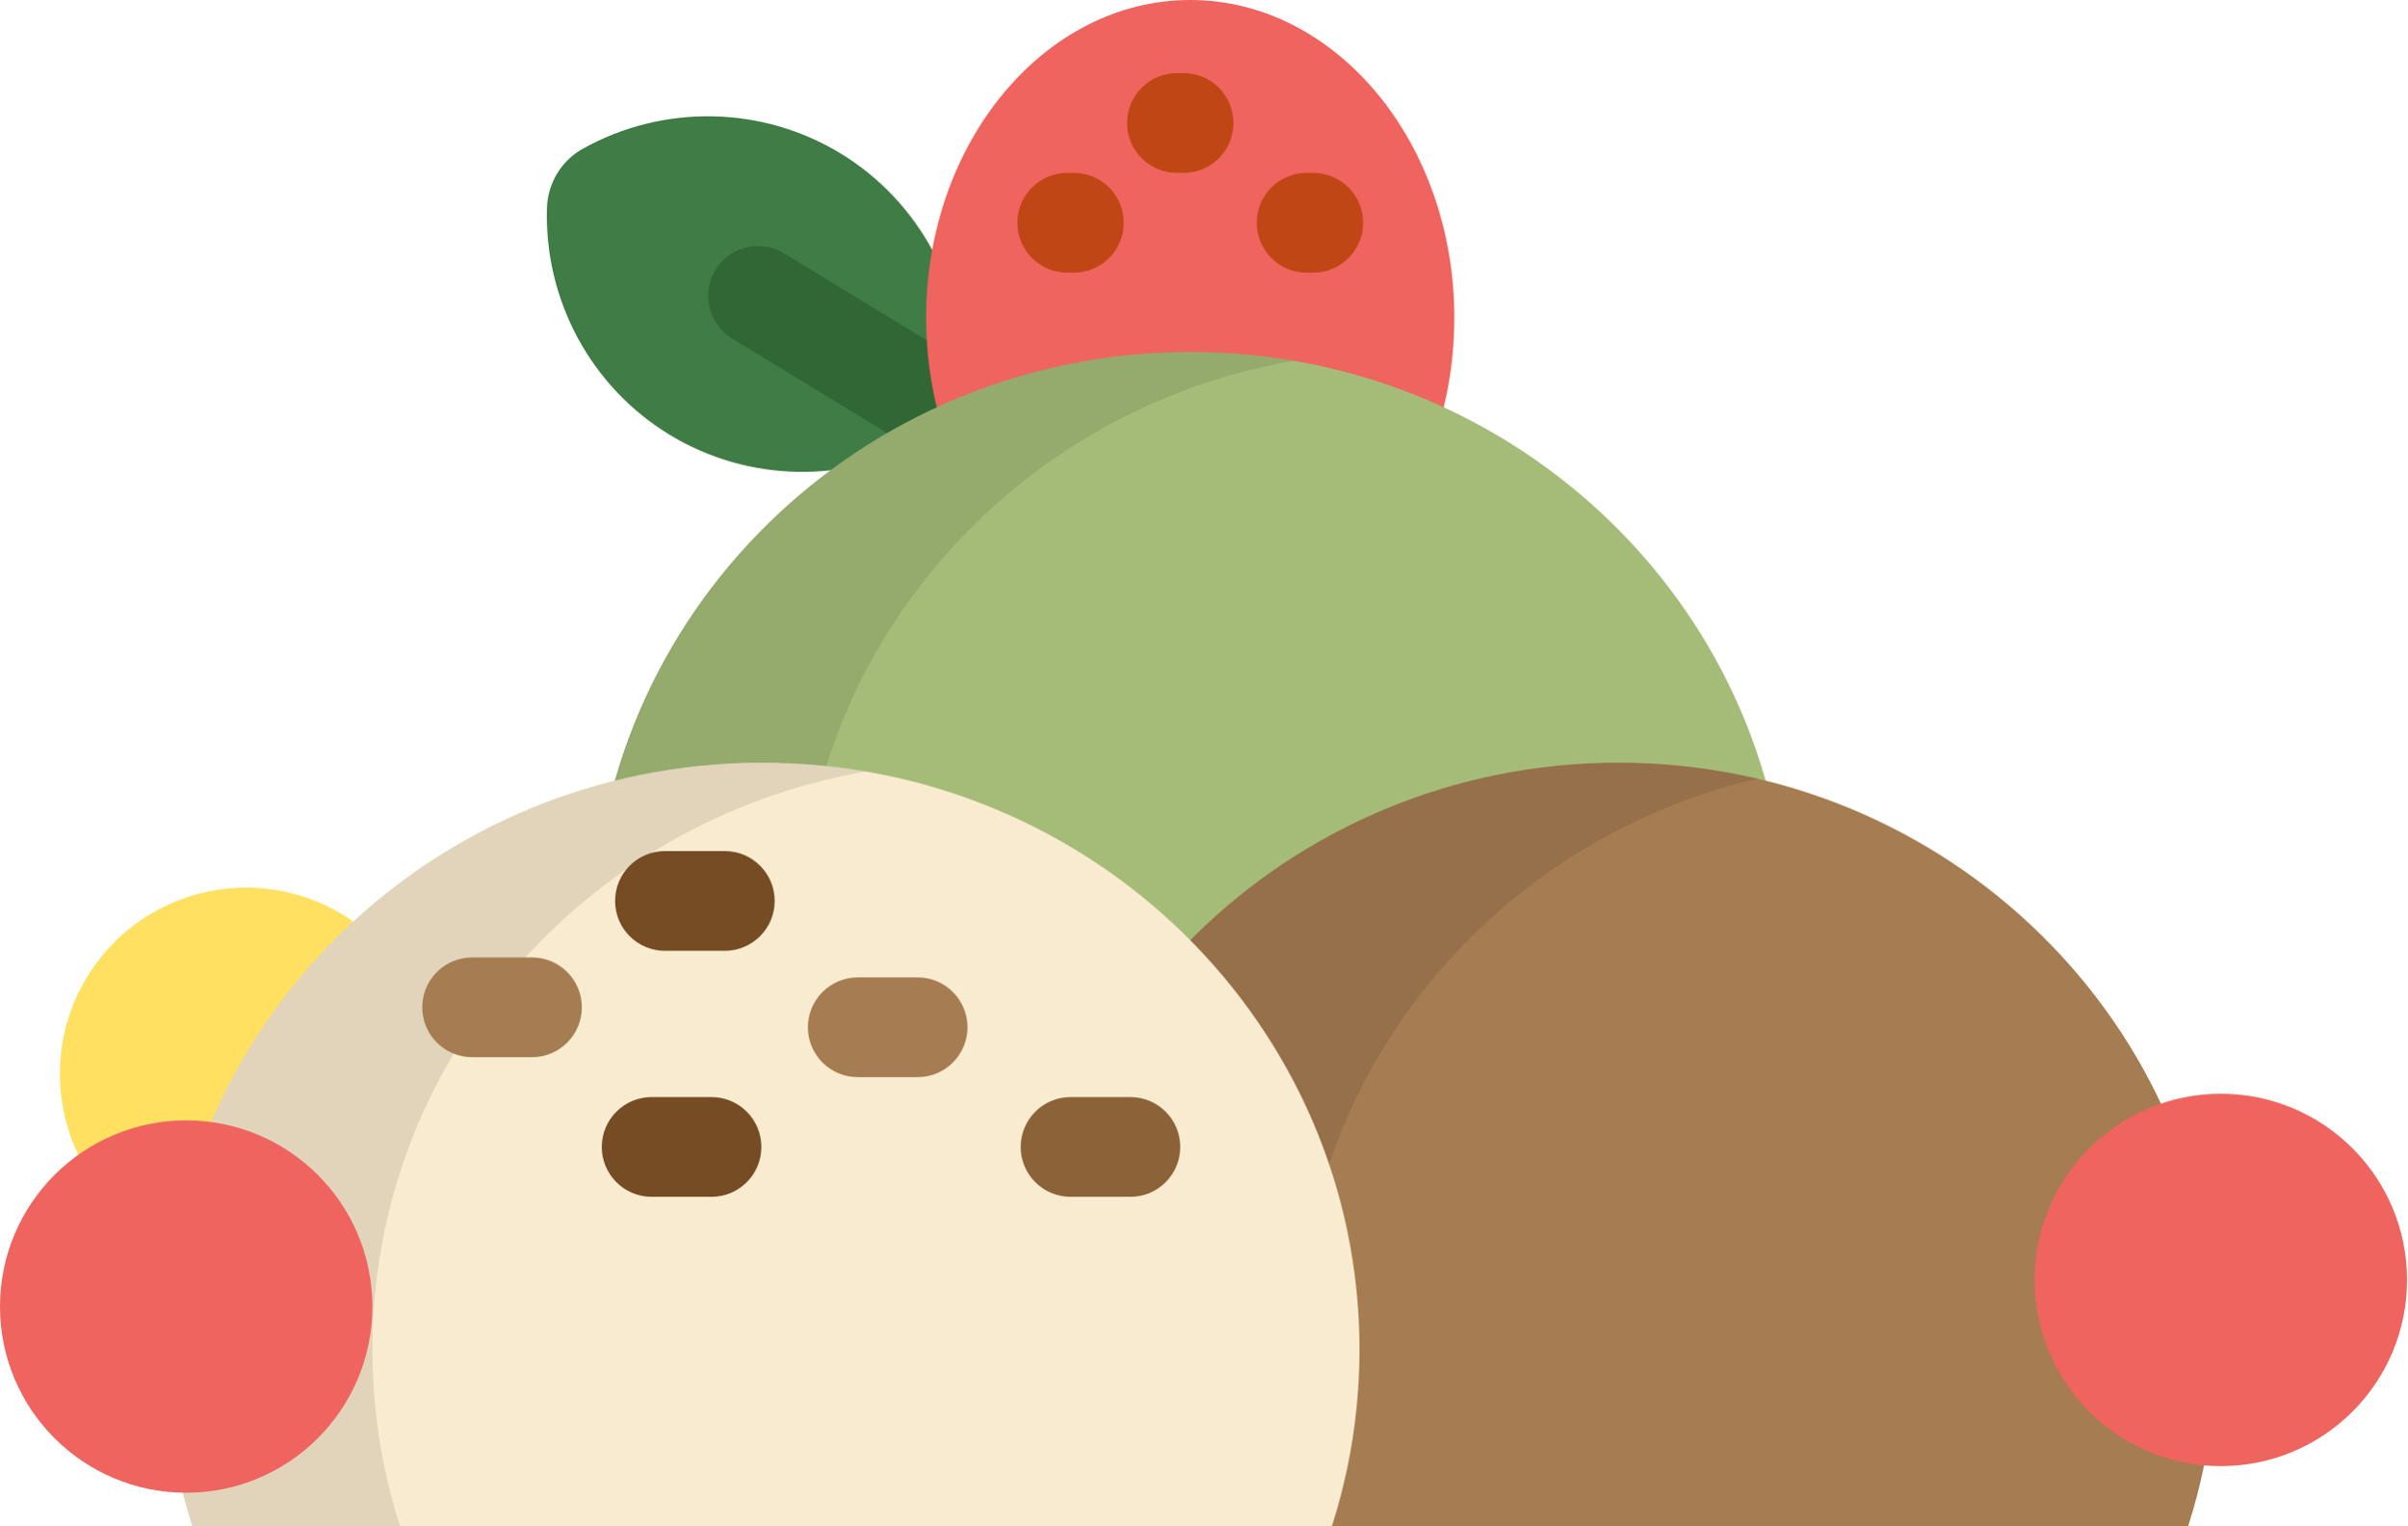
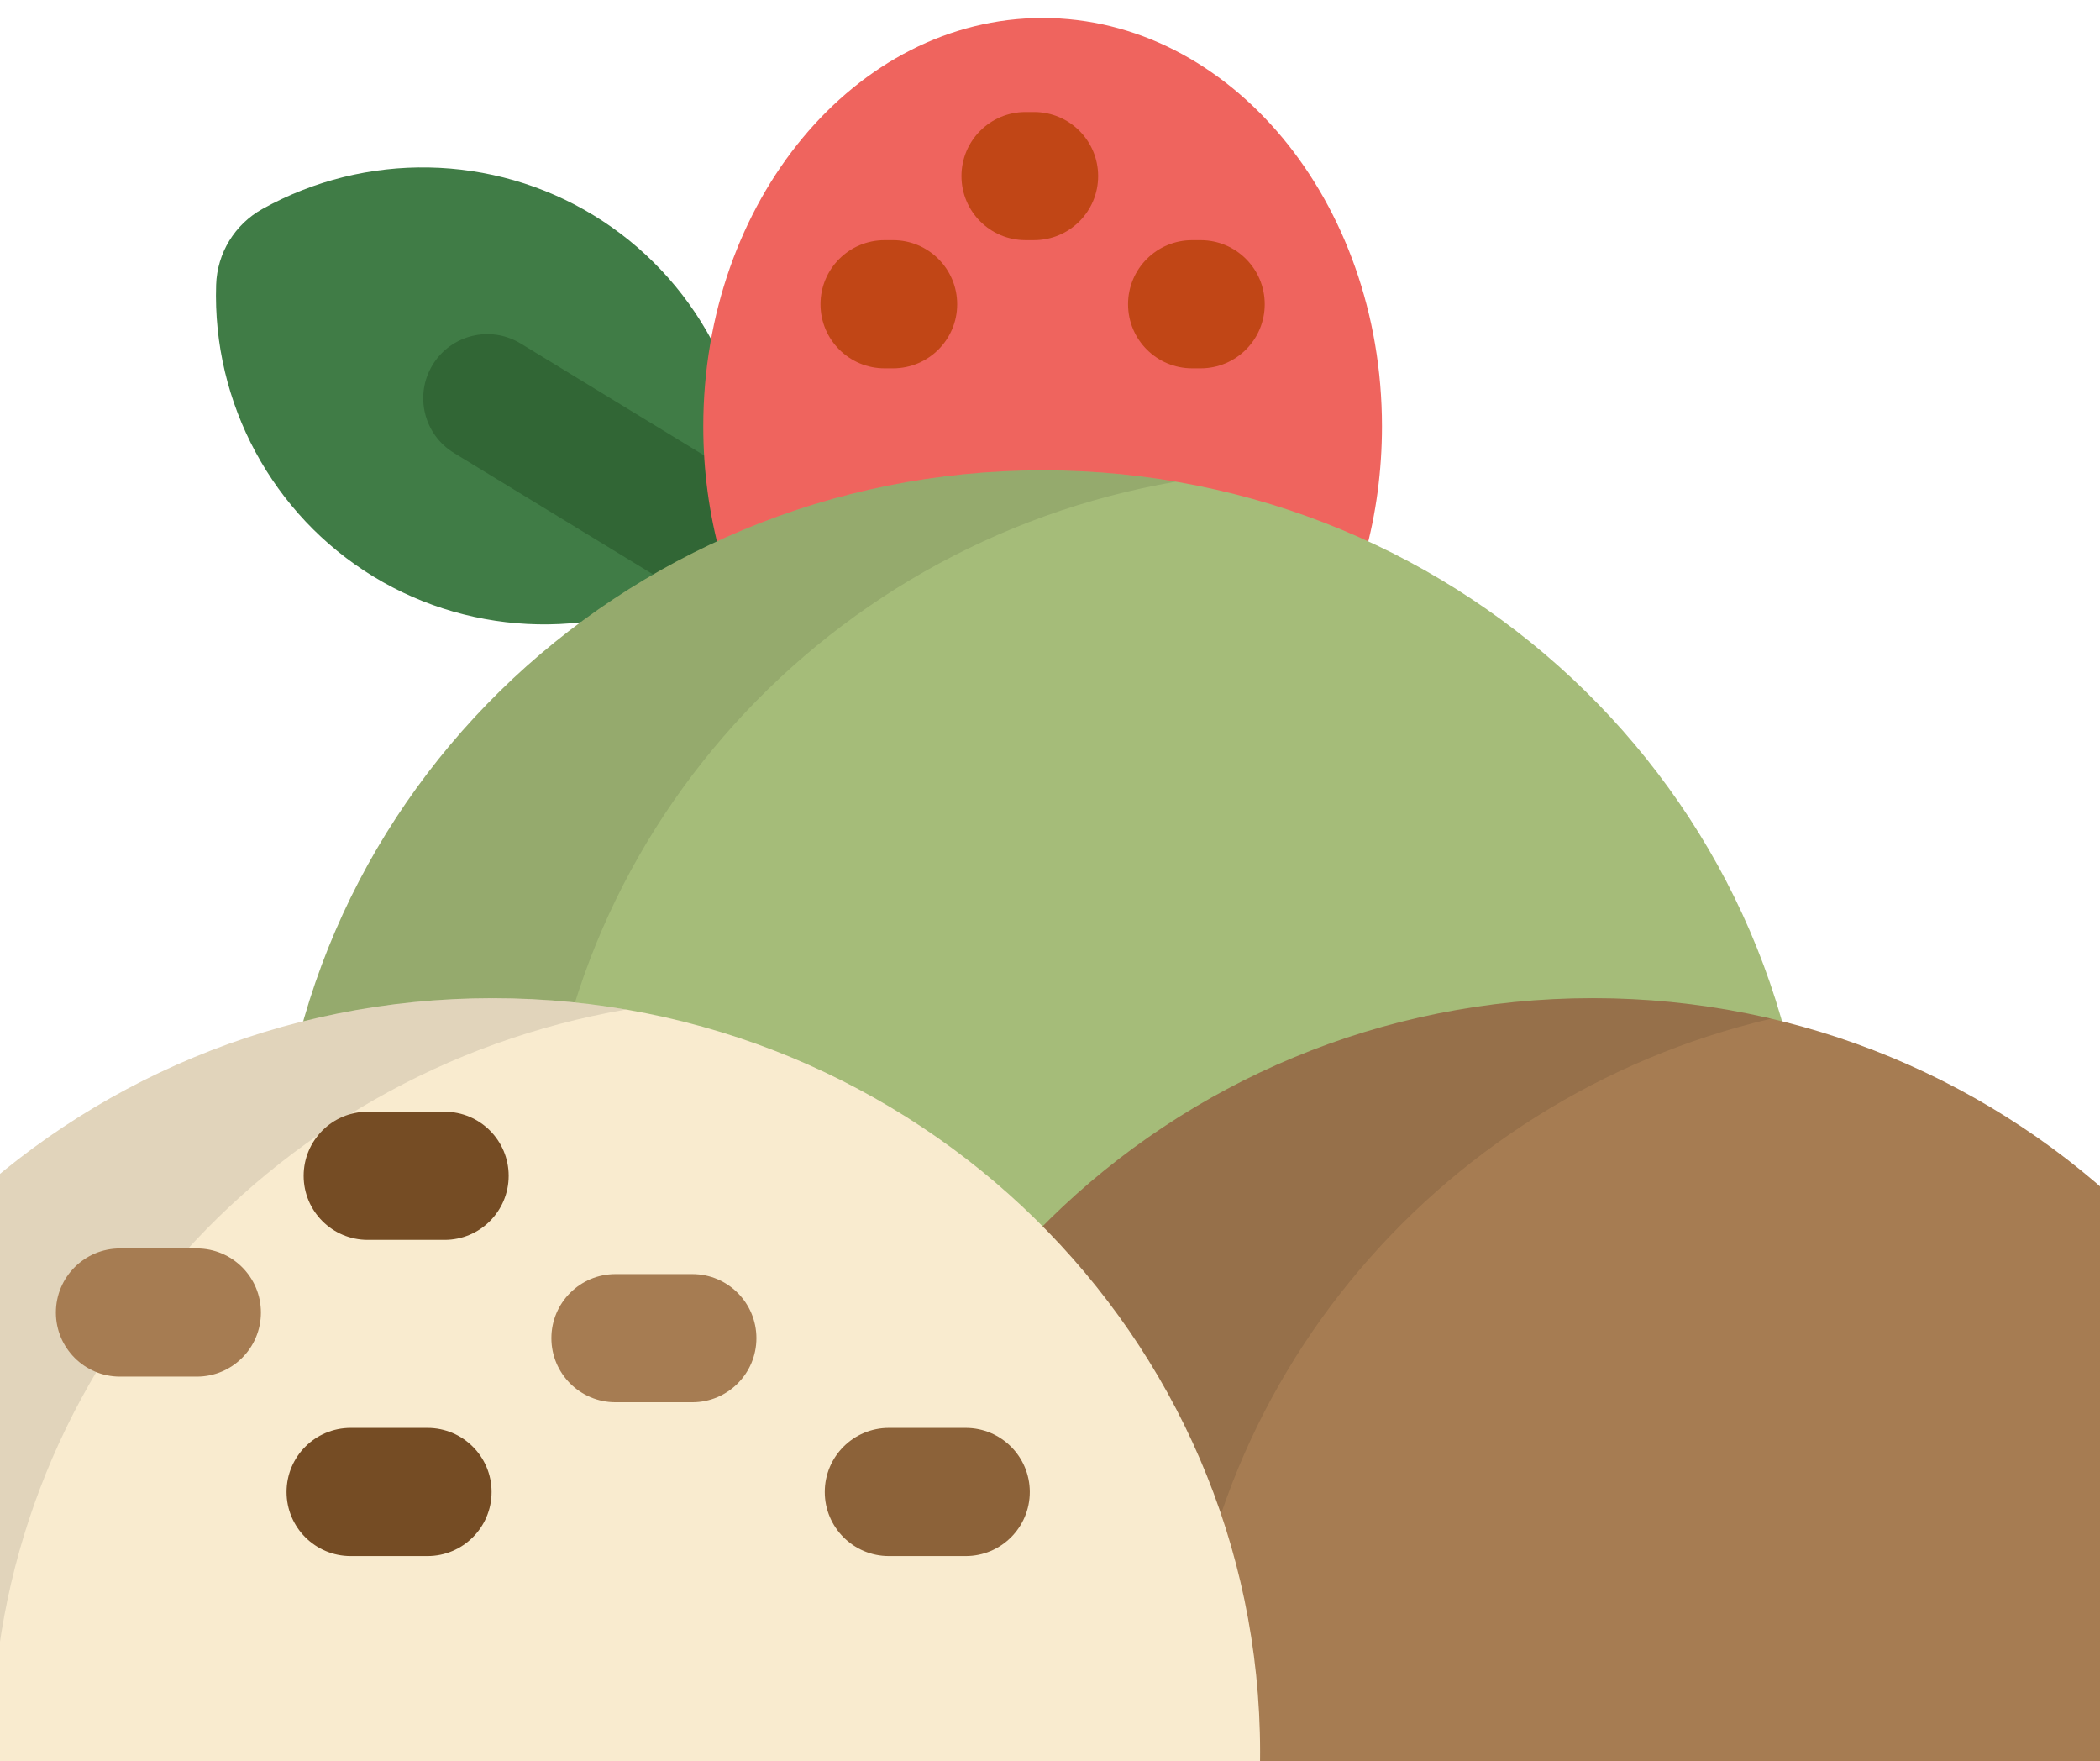
- <svg xmlns="http://www.w3.org/2000/svg" width="161.311mm" height="102.229mm" viewBox="0 0 161.311 102.229" version="1.1" id="svg1" xml:space="preserve">
+ <svg xmlns="http://www.w3.org/2000/svg" width="109.537mm" height="91.81mm" viewBox="0 0 109.537 91.81" version="1.1" id="svg1" xml:space="preserve">
  <defs id="defs1" />
-   <g id="layer1" transform="translate(-29.55526,-52.41377)">
-     <g id="g1" transform="matrix(0.4134115,0,0,0.4134115,3.48677,52.41377)">
+   <g id="layer1" transform="translate(-50.15596,-102.5948)">
+     <g id="g1" transform="matrix(0.4134115,0,0,0.4134115,-1.294773,103.5331)">
      <path style="fill:#407c46" d="M 171.562,70.454 C 158.84,62.696 151.237,48.595 151.724,33.653 c 0.13,-3.986 2.341,-7.613 5.826,-9.555 13.059,-7.269 29.076,-6.969 41.798,0.79 12.723,7.758 20.326,21.86 19.839,36.802 -0.131,3.984 -2.341,7.61 -5.824,9.55 -13.062,7.277 -29.081,6.975 -41.801,-0.786 z" id="path1" />
      <path style="fill:#316635" d="m 228.637,82.093 c -1.434,0 -2.887,-0.382 -4.2,-1.184 L 181.73,54.868 c -3.812,-2.325 -5.018,-7.299 -2.693,-11.11 2.325,-3.811 7.298,-5.019 11.111,-2.694 l 42.706,26.042 c 3.812,2.325 5.018,7.299 2.693,11.111 -1.524,2.497 -4.184,3.876 -6.91,3.876 z" id="path2" />
      <path style="fill:#ef645e" d="m 223.144,73.585 c -3.641,0 -6.832,-2.395 -7.788,-5.847 -1.44,-5.2 -2.169,-10.66 -2.169,-16.229 C 213.186,23.106 232.394,0 256.002,0 c 23.608,0 42.815,23.106 42.815,51.508 0,5.567 -0.728,11.027 -2.168,16.227 -0.955,3.453 -4.146,5.849 -7.788,5.849 h -65.717 z" id="path3" />
      <g id="g6">
        <path style="fill:#c14616" d="m 254.923,28.025 h -1.077 c -4.464,0 -8.083,-3.62 -8.083,-8.084 0,-4.464 3.62,-8.083 8.083,-8.083 h 1.077 c 4.466,0 8.084,3.618 8.084,8.083 10e-4,4.465 -3.618,8.084 -8.084,8.084 z" id="path4" />
        <path style="fill:#c14616" d="m 275.942,44.194 h -1.077 c -4.465,0 -8.084,-3.62 -8.084,-8.084 0,-4.464 3.62,-8.083 8.084,-8.083 h 1.077 c 4.465,0 8.084,3.618 8.084,8.083 0,4.465 -3.619,8.084 -8.084,8.084 z" id="path5" />
        <path style="fill:#c14616" d="m 237.138,44.194 h -1.077 c -4.465,0 -8.084,-3.62 -8.084,-8.084 0,-4.464 3.62,-8.083 8.084,-8.083 h 1.077 c 4.464,0 8.083,3.618 8.083,8.083 0.001,4.464 -3.618,8.084 -8.083,8.084 z" id="path6" />
      </g>
      <ellipse style="fill:#a5bc79" cx="256.002" cy="152.168" rx="96.841" ry="95.107" id="ellipse6" />
      <path style="opacity:0.1;enable-background:new" d="m 192.742,152.172 c 0,-46.901 34.569,-85.871 80.051,-93.678 -5.455,-0.936 -11.064,-1.428 -16.792,-1.428 -53.486,0 -96.842,42.583 -96.842,95.107 0,52.526 43.356,95.108 96.842,95.108 5.727,0 11.337,-0.491 16.792,-1.427 -45.481,-7.812 -80.051,-46.781 -80.051,-93.682 z" id="path7" />
      <ellipse style="fill:#a67c52" cx="325.404" cy="218.749" rx="96.841" ry="95.107" id="ellipse7" />
      <path style="opacity:0.1;enable-background:new" d="m 273.583,218.747 c 0,-44.914 31.706,-82.551 74.333,-92.518 -7.223,-1.689 -14.759,-2.589 -22.51,-2.589 -53.484,0 -96.843,42.582 -96.843,95.108 0,52.526 43.359,95.107 96.843,95.107 7.751,0 15.287,-0.9 22.51,-2.589 -42.627,-9.968 -74.333,-47.605 -74.333,-92.519 z" id="path8" />
      <circle style="fill:#ffe060" cx="102.945" cy="174.08" r="30.181" id="circle8" />
      <ellipse style="fill:#f9ebcf" cx="186.6" cy="218.749" rx="96.841" ry="95.107" id="ellipse8" />
      <path style="opacity:0.1;enable-background:new" d="m 123.42,218.747 c 0,-46.887 34.55,-85.847 80.011,-93.672 -5.467,-0.94 -11.092,-1.435 -16.832,-1.435 -53.486,0 -96.844,42.582 -96.844,95.108 0,52.526 43.358,95.107 96.844,95.107 5.741,0 11.365,-0.494 16.832,-1.435 -45.461,-7.826 -80.011,-46.786 -80.011,-93.673 z" id="path9" />
      <path style="fill:#a67c52" d="m 149.289,155.216 h -9.701 c -4.465,0 -8.083,3.62 -8.083,8.084 0,4.464 3.62,8.084 8.083,8.084 h 9.701 c 4.465,0 8.084,-3.62 8.084,-8.084 0,-4.464 -3.618,-8.084 -8.084,-8.084 z" id="path10" />
      <path style="fill:#754c24" d="m 180.549,137.97 h -9.701 c -4.465,0 -8.083,3.62 -8.083,8.084 0,4.464 3.62,8.083 8.083,8.083 h 9.701 c 4.465,0 8.084,-3.618 8.084,-8.083 0,-4.464 -3.619,-8.084 -8.084,-8.084 z" id="path11" />
      <path style="fill:#a67c52" d="m 211.808,158.451 h -9.701 c -4.465,0 -8.084,3.618 -8.084,8.083 0,4.465 3.621,8.084 8.084,8.084 h 9.701 c 4.464,0 8.084,-3.62 8.084,-8.084 0,-4.465 -3.619,-8.083 -8.084,-8.083 z" id="path12" />
      <path style="fill:#8c6239" d="M 246.301,177.853 H 236.6 c -4.465,0 -8.084,3.618 -8.084,8.083 0,4.465 3.62,8.084 8.084,8.084 h 9.701 c 4.465,0 8.083,-3.62 8.083,-8.084 0,-4.464 -3.619,-8.083 -8.083,-8.083 z" id="path13" />
      <path style="fill:#754c24" d="m 178.394,177.853 h -9.701 c -4.465,0 -8.084,3.618 -8.084,8.083 0,4.465 3.62,8.084 8.084,8.084 h 9.701 c 4.464,0 8.083,-3.62 8.083,-8.084 0,-4.464 -3.619,-8.083 -8.083,-8.083 z" id="path14" />
      <circle style="fill:#ef645e" cx="93.238" cy="211.811" r="30.181" id="circle14" />
      <circle style="fill:#ef645e" cx="423.07" cy="207.496" r="30.181" id="circle18" />
    </g>
  </g>
</svg>
